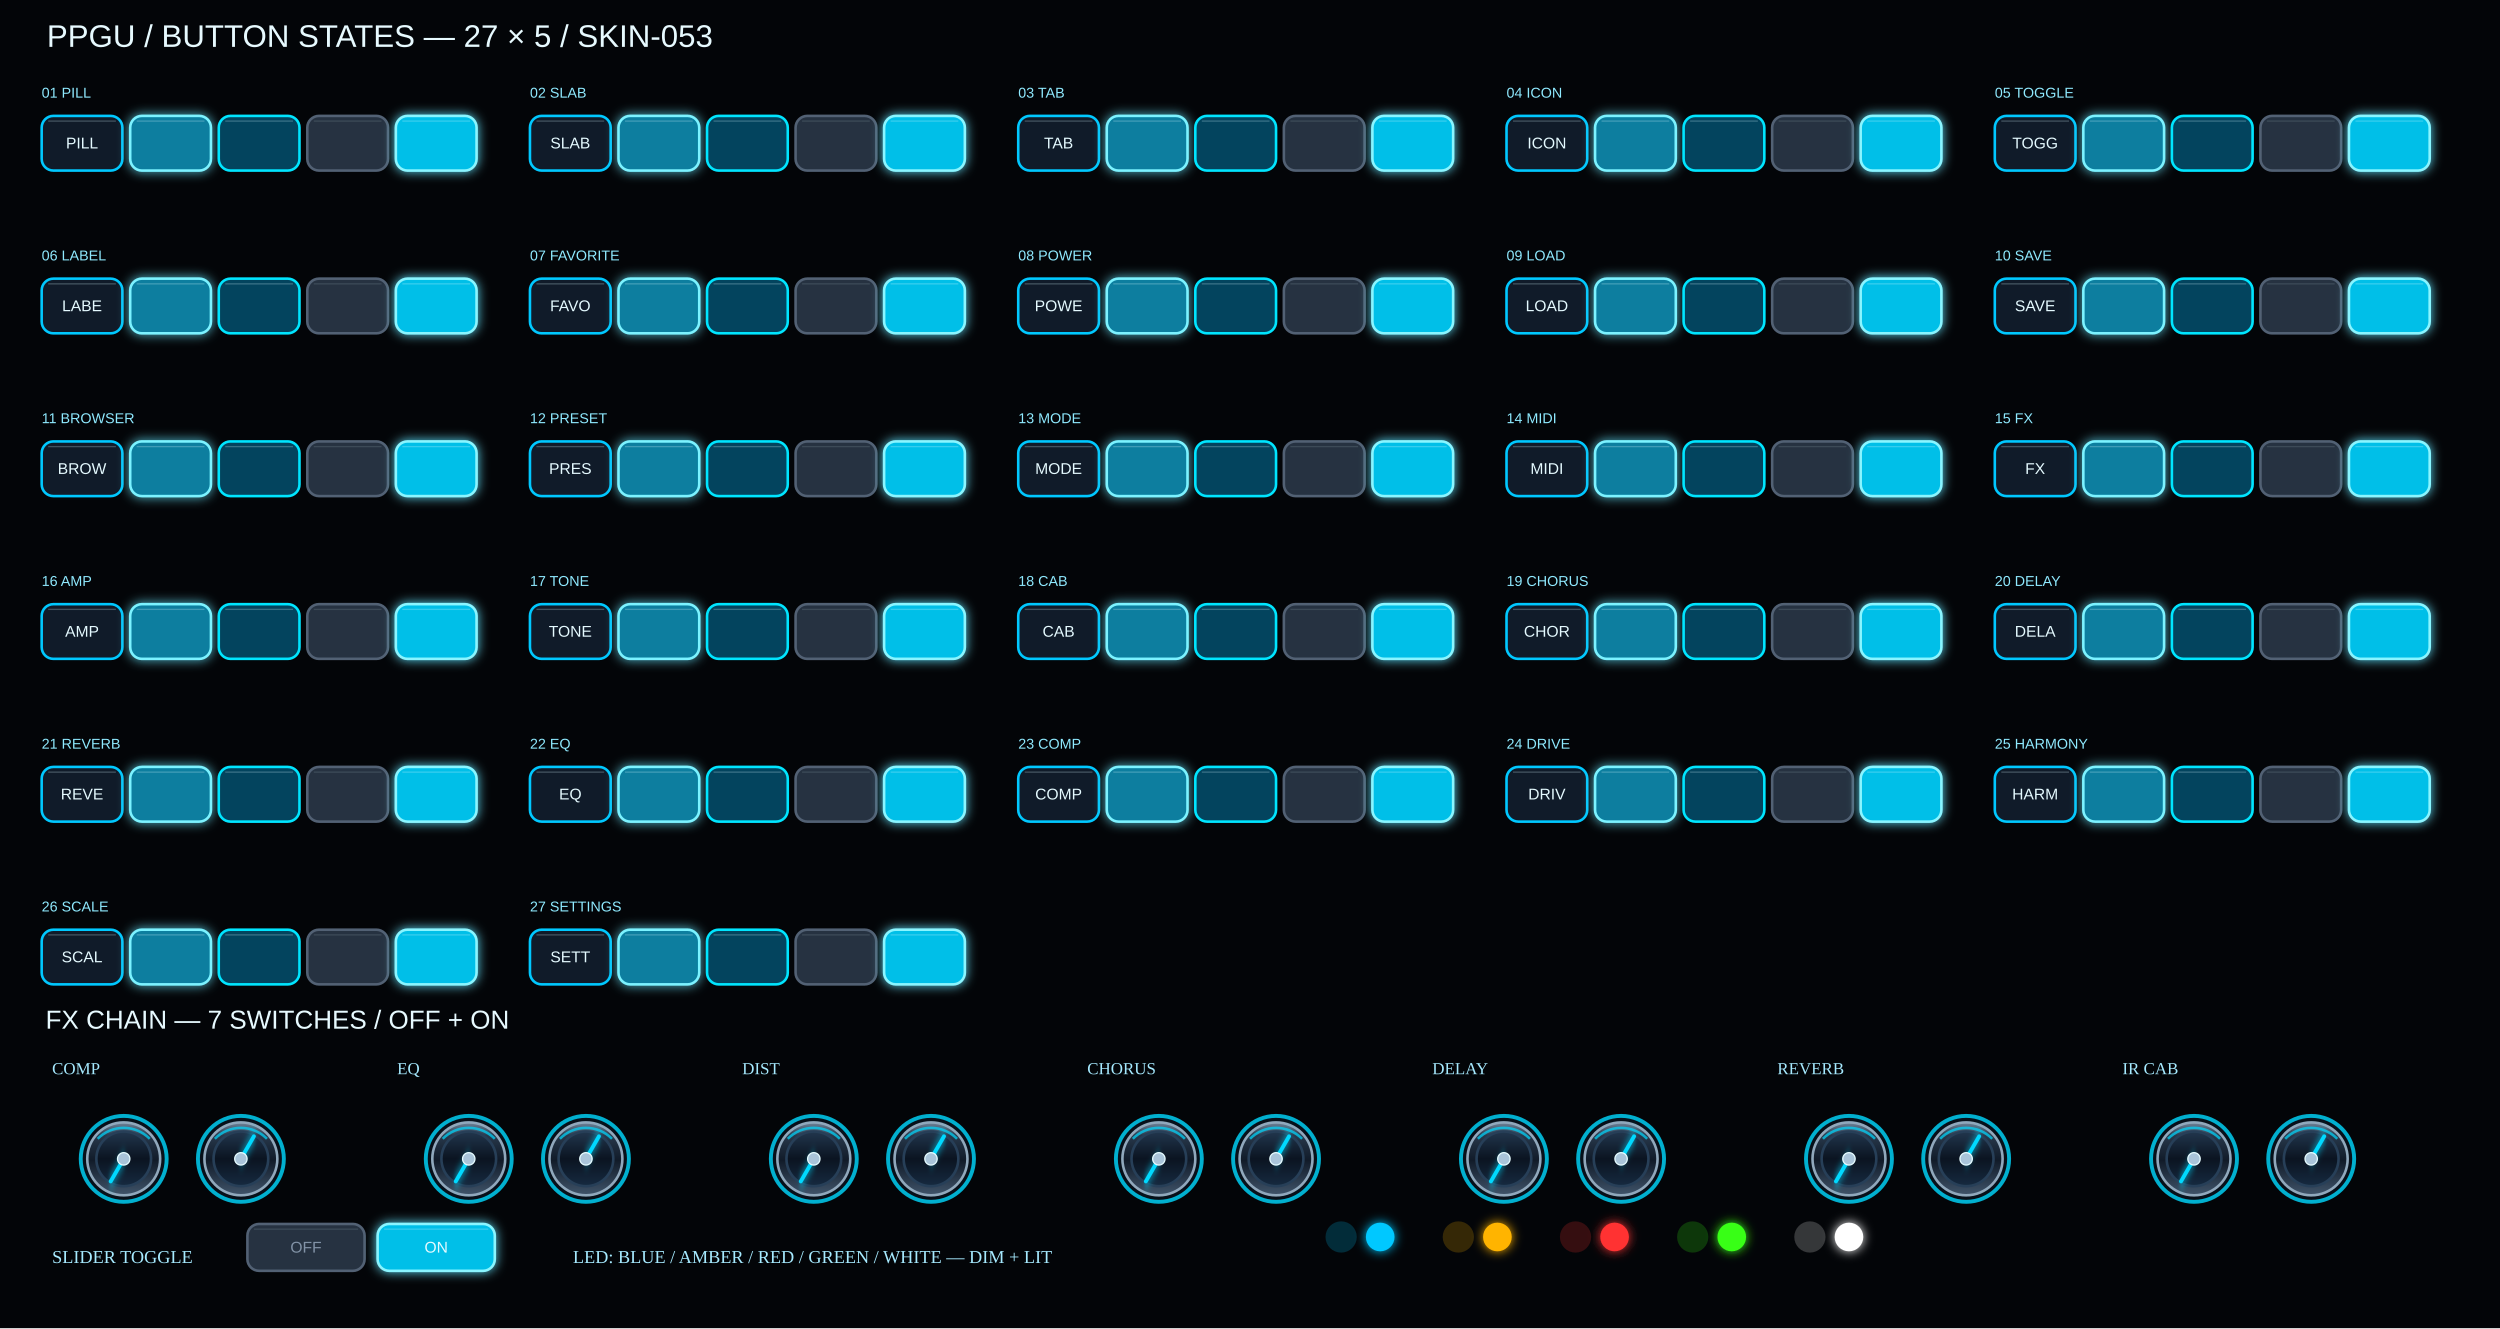
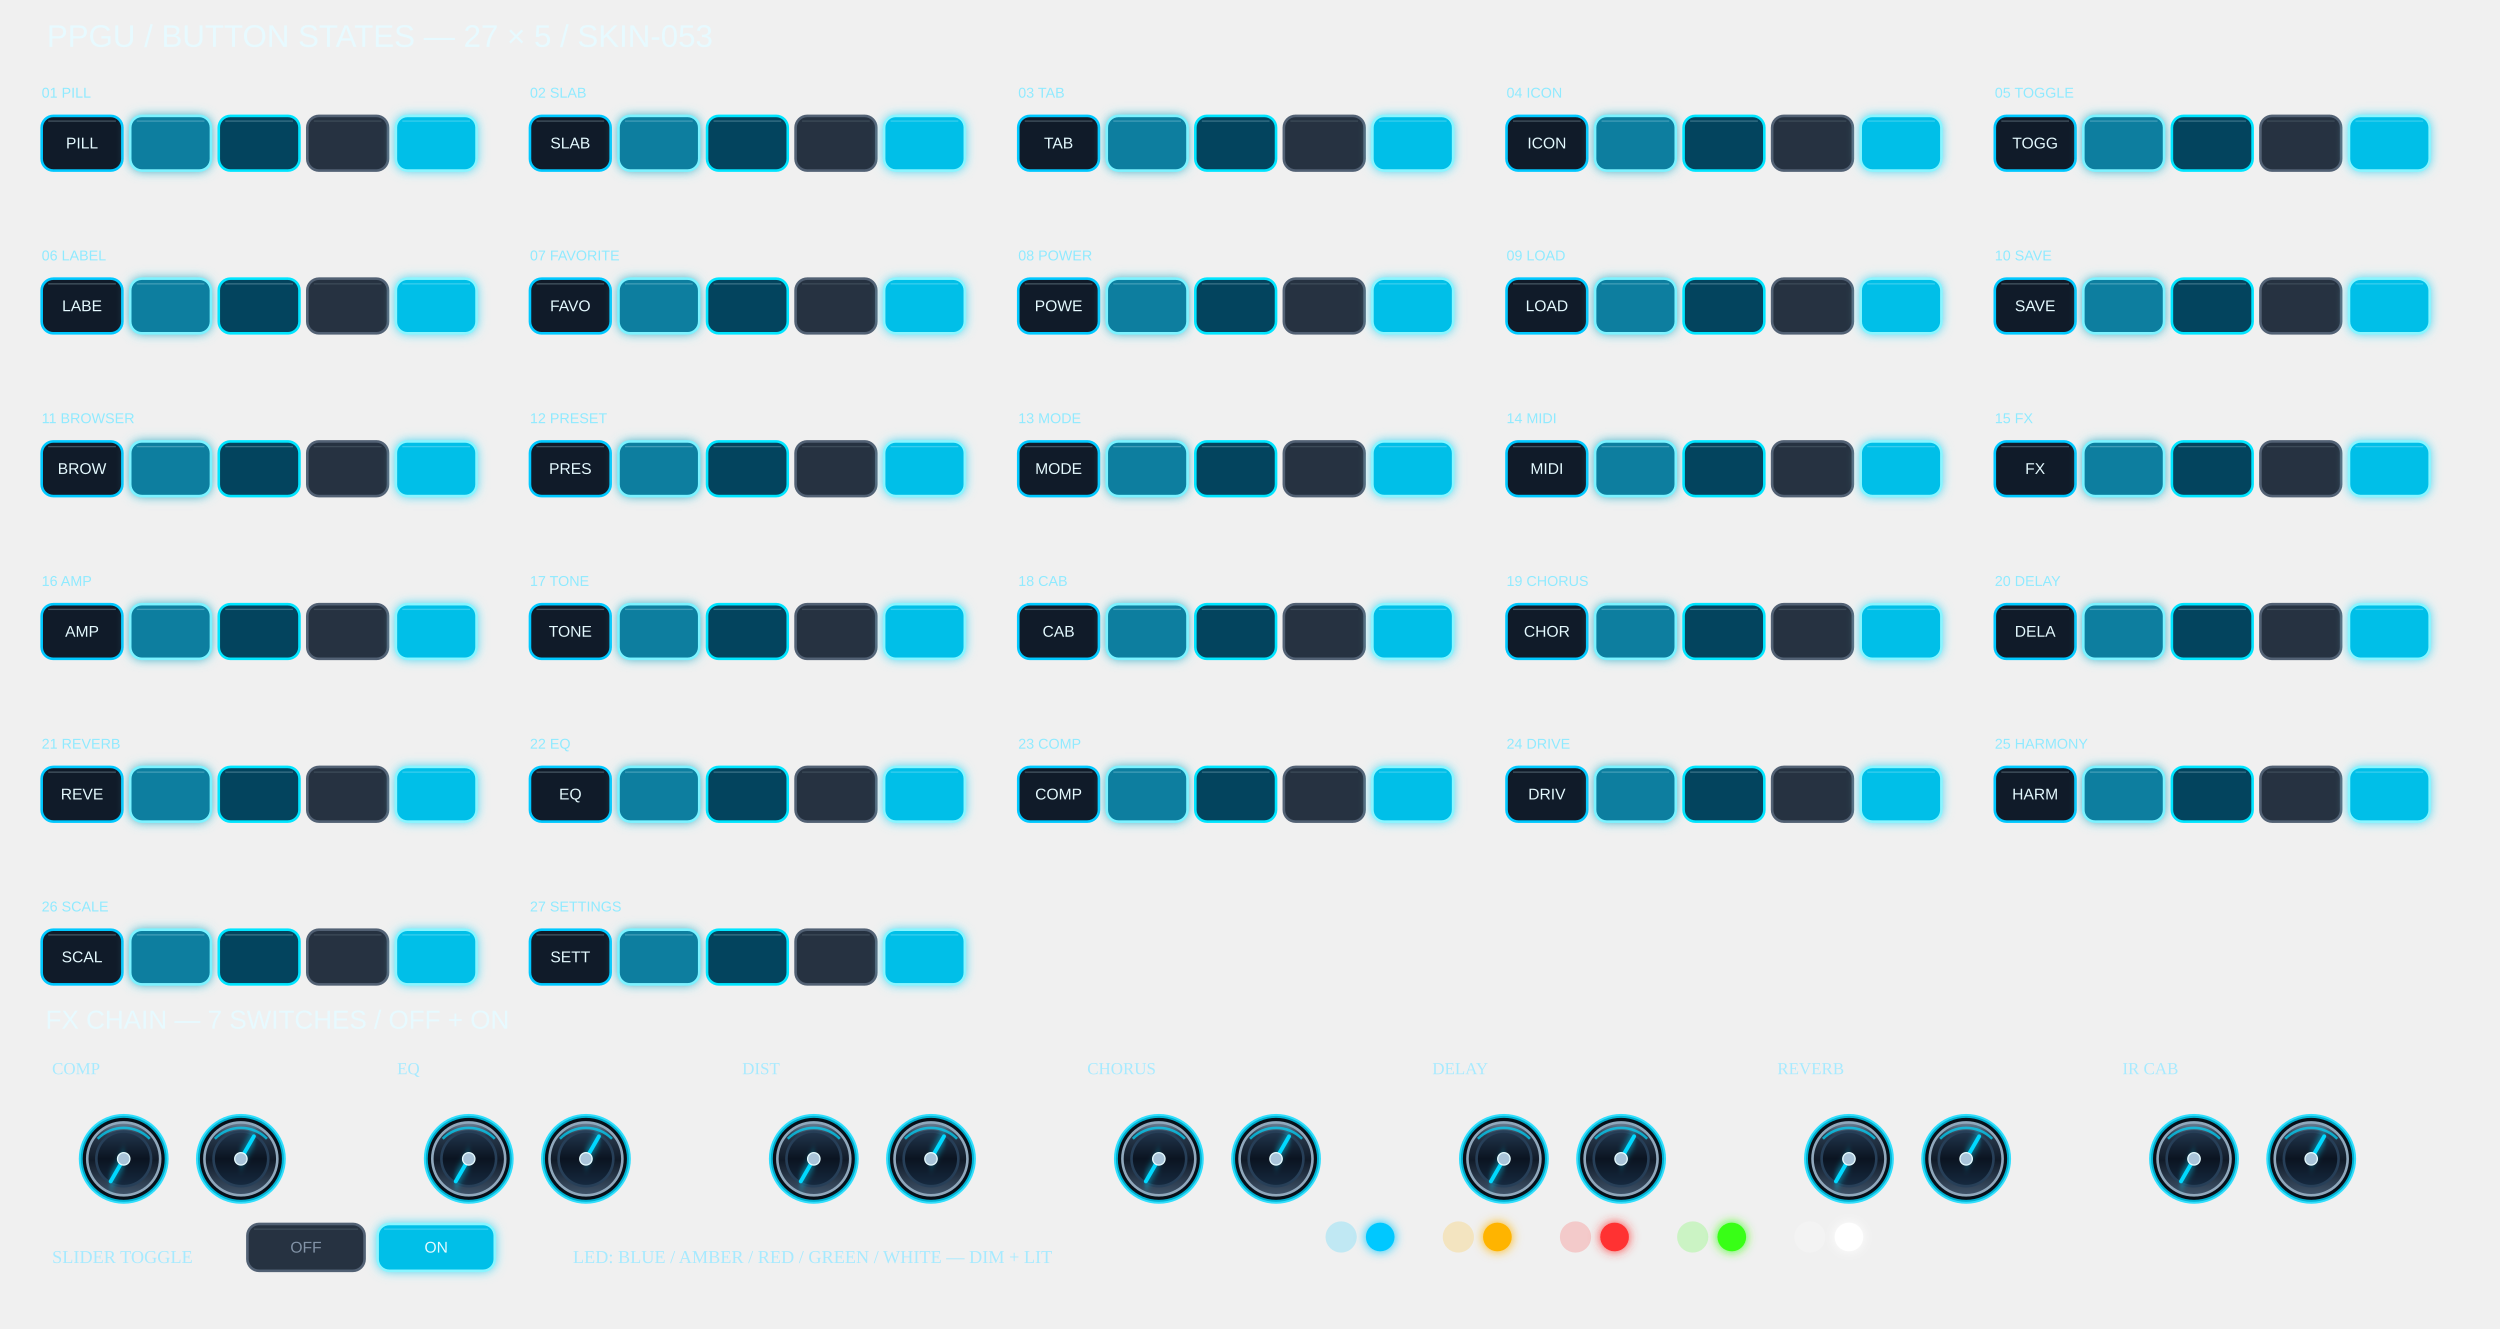
<svg xmlns="http://www.w3.org/2000/svg" width="1920" height="1020" viewBox="0 0 1920 1020">
  <defs>
    <linearGradient id="bg" x2="0" y2="1">
      <stop stop-color="#101a2a" />
      <stop offset="1" stop-color="#070a10" />
    </linearGradient>
    <linearGradient id="metal" x2="0" y2="1">
      <stop stop-color="#71849a" />
      <stop offset=".18" stop-color="#27384b" />
      <stop offset=".52" stop-color="#111b29" />
      <stop offset="1" stop-color="#40546a" />
    </linearGradient>
    <linearGradient id="glass" x2="0" y2="1">
      <stop stop-color="#21364d" />
      <stop offset=".5" stop-color="#0b1421" />
      <stop offset="1" stop-color="#162a40" />
    </linearGradient>
    <linearGradient id="cyan" x2="0" y2="1">
      <stop stop-color="#9af5ff" />
      <stop offset=".45" stop-color="#00d9ff" />
      <stop offset="1" stop-color="#007ba8" />
    </linearGradient>
    <filter id="glow" x="-80%" y="-80%" width="260%" height="260%">
      <feGaussianBlur stdDeviation="4" result="b" />
      <feMerge>
        <feMergeNode in="b" />
        <feMergeNode in="SourceGraphic" />
      </feMerge>
    </filter>
    <filter id="soft" x="-50%" y="-50%" width="200%" height="200%">
      <feGaussianBlur stdDeviation="2" />
    </filter>
  </defs>
-   <rect width="1920" height="1020" fill="#030508" />
  <text x="36" y="36" fill="#e7faff" font-size="24" font-family="Arial">PPGU / BUTTON STATES — 27 × 5 / SKIN-053</text>
  <text x="32" y="75" fill="#8feaff" font-size="11" font-family="Arial">01 PILL</text>
  <g>
    <rect x="32" y="89" width="62" height="42" rx="9" fill="#101b29" stroke="#00c8ff" stroke-width="2" />
    <path d="M37 93H89" stroke="#d8faff" stroke-opacity=".25" />
    <text x="63" y="114" fill="#e5faff" font-family="Arial" font-size="12" text-anchor="middle">PILL</text>
  </g>
  <g>
    <rect x="100" y="89" width="62" height="42" rx="9" fill="#087e9f" stroke="#7cf2ff" stroke-width="2" filter="url(#glow)" />
    <path d="M105 93H157" stroke="#d8faff" stroke-opacity=".25" />
  </g>
  <g>
    <rect x="168" y="89" width="62" height="42" rx="9" fill="#03445e" stroke="#00e5ff" stroke-width="2" />
    <path d="M173 93H225" stroke="#d8faff" stroke-opacity=".25" />
  </g>
  <g>
    <rect x="236" y="89" width="62" height="42" rx="9" fill="#263241" stroke="#526174" stroke-width="2" />
    <path d="M241 93H293" stroke="#d8faff" stroke-opacity=".12" />
  </g>
  <g>
    <rect x="304" y="89" width="62" height="42" rx="9" fill="#00bfe8" stroke="#8af5ff" stroke-width="2" filter="url(#glow)" />
    <path d="M309 93H361" stroke="#d8faff" stroke-opacity=".25" />
  </g>
  <text x="407" y="75" fill="#8feaff" font-size="11" font-family="Arial">02 SLAB</text>
  <g>
    <rect x="407" y="89" width="62" height="42" rx="9" fill="#101b29" stroke="#00c8ff" stroke-width="2" />
    <path d="M412 93H464" stroke="#d8faff" stroke-opacity=".25" />
    <text x="438" y="114" fill="#e5faff" font-family="Arial" font-size="12" text-anchor="middle">SLAB</text>
  </g>
  <g>
    <rect x="475" y="89" width="62" height="42" rx="9" fill="#087e9f" stroke="#7cf2ff" stroke-width="2" filter="url(#glow)" />
    <path d="M480 93H532" stroke="#d8faff" stroke-opacity=".25" />
  </g>
  <g>
    <rect x="543" y="89" width="62" height="42" rx="9" fill="#03445e" stroke="#00e5ff" stroke-width="2" />
    <path d="M548 93H600" stroke="#d8faff" stroke-opacity=".25" />
  </g>
  <g>
    <rect x="611" y="89" width="62" height="42" rx="9" fill="#263241" stroke="#526174" stroke-width="2" />
    <path d="M616 93H668" stroke="#d8faff" stroke-opacity=".12" />
  </g>
  <g>
    <rect x="679" y="89" width="62" height="42" rx="9" fill="#00bfe8" stroke="#8af5ff" stroke-width="2" filter="url(#glow)" />
    <path d="M684 93H736" stroke="#d8faff" stroke-opacity=".25" />
  </g>
  <text x="782" y="75" fill="#8feaff" font-size="11" font-family="Arial">03 TAB</text>
  <g>
    <rect x="782" y="89" width="62" height="42" rx="9" fill="#101b29" stroke="#00c8ff" stroke-width="2" />
    <path d="M787 93H839" stroke="#d8faff" stroke-opacity=".25" />
    <text x="813" y="114" fill="#e5faff" font-family="Arial" font-size="12" text-anchor="middle">TAB</text>
  </g>
  <g>
    <rect x="850" y="89" width="62" height="42" rx="9" fill="#087e9f" stroke="#7cf2ff" stroke-width="2" filter="url(#glow)" />
    <path d="M855 93H907" stroke="#d8faff" stroke-opacity=".25" />
  </g>
  <g>
    <rect x="918" y="89" width="62" height="42" rx="9" fill="#03445e" stroke="#00e5ff" stroke-width="2" />
    <path d="M923 93H975" stroke="#d8faff" stroke-opacity=".25" />
  </g>
  <g>
    <rect x="986" y="89" width="62" height="42" rx="9" fill="#263241" stroke="#526174" stroke-width="2" />
    <path d="M991 93H1043" stroke="#d8faff" stroke-opacity=".12" />
  </g>
  <g>
    <rect x="1054" y="89" width="62" height="42" rx="9" fill="#00bfe8" stroke="#8af5ff" stroke-width="2" filter="url(#glow)" />
    <path d="M1059 93H1111" stroke="#d8faff" stroke-opacity=".25" />
  </g>
  <text x="1157" y="75" fill="#8feaff" font-size="11" font-family="Arial">04 ICON</text>
  <g>
    <rect x="1157" y="89" width="62" height="42" rx="9" fill="#101b29" stroke="#00c8ff" stroke-width="2" />
    <path d="M1162 93H1214" stroke="#d8faff" stroke-opacity=".25" />
    <text x="1188" y="114" fill="#e5faff" font-family="Arial" font-size="12" text-anchor="middle">ICON</text>
  </g>
  <g>
    <rect x="1225" y="89" width="62" height="42" rx="9" fill="#087e9f" stroke="#7cf2ff" stroke-width="2" filter="url(#glow)" />
    <path d="M1230 93H1282" stroke="#d8faff" stroke-opacity=".25" />
  </g>
  <g>
    <rect x="1293" y="89" width="62" height="42" rx="9" fill="#03445e" stroke="#00e5ff" stroke-width="2" />
    <path d="M1298 93H1350" stroke="#d8faff" stroke-opacity=".25" />
  </g>
  <g>
    <rect x="1361" y="89" width="62" height="42" rx="9" fill="#263241" stroke="#526174" stroke-width="2" />
    <path d="M1366 93H1418" stroke="#d8faff" stroke-opacity=".12" />
  </g>
  <g>
    <rect x="1429" y="89" width="62" height="42" rx="9" fill="#00bfe8" stroke="#8af5ff" stroke-width="2" filter="url(#glow)" />
    <path d="M1434 93H1486" stroke="#d8faff" stroke-opacity=".25" />
  </g>
  <text x="1532" y="75" fill="#8feaff" font-size="11" font-family="Arial">05 TOGGLE</text>
  <g>
    <rect x="1532" y="89" width="62" height="42" rx="9" fill="#101b29" stroke="#00c8ff" stroke-width="2" />
    <path d="M1537 93H1589" stroke="#d8faff" stroke-opacity=".25" />
    <text x="1563" y="114" fill="#e5faff" font-family="Arial" font-size="12" text-anchor="middle">TOGG</text>
  </g>
  <g>
    <rect x="1600" y="89" width="62" height="42" rx="9" fill="#087e9f" stroke="#7cf2ff" stroke-width="2" filter="url(#glow)" />
    <path d="M1605 93H1657" stroke="#d8faff" stroke-opacity=".25" />
  </g>
  <g>
    <rect x="1668" y="89" width="62" height="42" rx="9" fill="#03445e" stroke="#00e5ff" stroke-width="2" />
    <path d="M1673 93H1725" stroke="#d8faff" stroke-opacity=".25" />
  </g>
  <g>
    <rect x="1736" y="89" width="62" height="42" rx="9" fill="#263241" stroke="#526174" stroke-width="2" />
    <path d="M1741 93H1793" stroke="#d8faff" stroke-opacity=".12" />
  </g>
  <g>
    <rect x="1804" y="89" width="62" height="42" rx="9" fill="#00bfe8" stroke="#8af5ff" stroke-width="2" filter="url(#glow)" />
    <path d="M1809 93H1861" stroke="#d8faff" stroke-opacity=".25" />
  </g>
  <text x="32" y="200" fill="#8feaff" font-size="11" font-family="Arial">06 LABEL</text>
  <g>
    <rect x="32" y="214" width="62" height="42" rx="9" fill="#101b29" stroke="#00c8ff" stroke-width="2" />
    <path d="M37 218H89" stroke="#d8faff" stroke-opacity=".25" />
    <text x="63" y="239" fill="#e5faff" font-family="Arial" font-size="12" text-anchor="middle">LABE</text>
  </g>
  <g>
    <rect x="100" y="214" width="62" height="42" rx="9" fill="#087e9f" stroke="#7cf2ff" stroke-width="2" filter="url(#glow)" />
    <path d="M105 218H157" stroke="#d8faff" stroke-opacity=".25" />
  </g>
  <g>
    <rect x="168" y="214" width="62" height="42" rx="9" fill="#03445e" stroke="#00e5ff" stroke-width="2" />
    <path d="M173 218H225" stroke="#d8faff" stroke-opacity=".25" />
  </g>
  <g>
    <rect x="236" y="214" width="62" height="42" rx="9" fill="#263241" stroke="#526174" stroke-width="2" />
    <path d="M241 218H293" stroke="#d8faff" stroke-opacity=".12" />
  </g>
  <g>
    <rect x="304" y="214" width="62" height="42" rx="9" fill="#00bfe8" stroke="#8af5ff" stroke-width="2" filter="url(#glow)" />
    <path d="M309 218H361" stroke="#d8faff" stroke-opacity=".25" />
  </g>
  <text x="407" y="200" fill="#8feaff" font-size="11" font-family="Arial">07 FAVORITE</text>
  <g>
    <rect x="407" y="214" width="62" height="42" rx="9" fill="#101b29" stroke="#00c8ff" stroke-width="2" />
    <path d="M412 218H464" stroke="#d8faff" stroke-opacity=".25" />
    <text x="438" y="239" fill="#e5faff" font-family="Arial" font-size="12" text-anchor="middle">FAVO</text>
  </g>
  <g>
    <rect x="475" y="214" width="62" height="42" rx="9" fill="#087e9f" stroke="#7cf2ff" stroke-width="2" filter="url(#glow)" />
    <path d="M480 218H532" stroke="#d8faff" stroke-opacity=".25" />
  </g>
  <g>
    <rect x="543" y="214" width="62" height="42" rx="9" fill="#03445e" stroke="#00e5ff" stroke-width="2" />
    <path d="M548 218H600" stroke="#d8faff" stroke-opacity=".25" />
  </g>
  <g>
    <rect x="611" y="214" width="62" height="42" rx="9" fill="#263241" stroke="#526174" stroke-width="2" />
    <path d="M616 218H668" stroke="#d8faff" stroke-opacity=".12" />
  </g>
  <g>
    <rect x="679" y="214" width="62" height="42" rx="9" fill="#00bfe8" stroke="#8af5ff" stroke-width="2" filter="url(#glow)" />
    <path d="M684 218H736" stroke="#d8faff" stroke-opacity=".25" />
  </g>
  <text x="782" y="200" fill="#8feaff" font-size="11" font-family="Arial">08 POWER</text>
  <g>
    <rect x="782" y="214" width="62" height="42" rx="9" fill="#101b29" stroke="#00c8ff" stroke-width="2" />
    <path d="M787 218H839" stroke="#d8faff" stroke-opacity=".25" />
    <text x="813" y="239" fill="#e5faff" font-family="Arial" font-size="12" text-anchor="middle">POWE</text>
  </g>
  <g>
    <rect x="850" y="214" width="62" height="42" rx="9" fill="#087e9f" stroke="#7cf2ff" stroke-width="2" filter="url(#glow)" />
    <path d="M855 218H907" stroke="#d8faff" stroke-opacity=".25" />
  </g>
  <g>
    <rect x="918" y="214" width="62" height="42" rx="9" fill="#03445e" stroke="#00e5ff" stroke-width="2" />
    <path d="M923 218H975" stroke="#d8faff" stroke-opacity=".25" />
  </g>
  <g>
    <rect x="986" y="214" width="62" height="42" rx="9" fill="#263241" stroke="#526174" stroke-width="2" />
    <path d="M991 218H1043" stroke="#d8faff" stroke-opacity=".12" />
  </g>
  <g>
    <rect x="1054" y="214" width="62" height="42" rx="9" fill="#00bfe8" stroke="#8af5ff" stroke-width="2" filter="url(#glow)" />
    <path d="M1059 218H1111" stroke="#d8faff" stroke-opacity=".25" />
  </g>
  <text x="1157" y="200" fill="#8feaff" font-size="11" font-family="Arial">09 LOAD</text>
  <g>
    <rect x="1157" y="214" width="62" height="42" rx="9" fill="#101b29" stroke="#00c8ff" stroke-width="2" />
    <path d="M1162 218H1214" stroke="#d8faff" stroke-opacity=".25" />
    <text x="1188" y="239" fill="#e5faff" font-family="Arial" font-size="12" text-anchor="middle">LOAD</text>
  </g>
  <g>
    <rect x="1225" y="214" width="62" height="42" rx="9" fill="#087e9f" stroke="#7cf2ff" stroke-width="2" filter="url(#glow)" />
    <path d="M1230 218H1282" stroke="#d8faff" stroke-opacity=".25" />
  </g>
  <g>
    <rect x="1293" y="214" width="62" height="42" rx="9" fill="#03445e" stroke="#00e5ff" stroke-width="2" />
    <path d="M1298 218H1350" stroke="#d8faff" stroke-opacity=".25" />
  </g>
  <g>
    <rect x="1361" y="214" width="62" height="42" rx="9" fill="#263241" stroke="#526174" stroke-width="2" />
    <path d="M1366 218H1418" stroke="#d8faff" stroke-opacity=".12" />
  </g>
  <g>
    <rect x="1429" y="214" width="62" height="42" rx="9" fill="#00bfe8" stroke="#8af5ff" stroke-width="2" filter="url(#glow)" />
    <path d="M1434 218H1486" stroke="#d8faff" stroke-opacity=".25" />
  </g>
  <text x="1532" y="200" fill="#8feaff" font-size="11" font-family="Arial">10 SAVE</text>
  <g>
    <rect x="1532" y="214" width="62" height="42" rx="9" fill="#101b29" stroke="#00c8ff" stroke-width="2" />
    <path d="M1537 218H1589" stroke="#d8faff" stroke-opacity=".25" />
    <text x="1563" y="239" fill="#e5faff" font-family="Arial" font-size="12" text-anchor="middle">SAVE</text>
  </g>
  <g>
    <rect x="1600" y="214" width="62" height="42" rx="9" fill="#087e9f" stroke="#7cf2ff" stroke-width="2" filter="url(#glow)" />
    <path d="M1605 218H1657" stroke="#d8faff" stroke-opacity=".25" />
  </g>
  <g>
    <rect x="1668" y="214" width="62" height="42" rx="9" fill="#03445e" stroke="#00e5ff" stroke-width="2" />
    <path d="M1673 218H1725" stroke="#d8faff" stroke-opacity=".25" />
  </g>
  <g>
    <rect x="1736" y="214" width="62" height="42" rx="9" fill="#263241" stroke="#526174" stroke-width="2" />
    <path d="M1741 218H1793" stroke="#d8faff" stroke-opacity=".12" />
  </g>
  <g>
    <rect x="1804" y="214" width="62" height="42" rx="9" fill="#00bfe8" stroke="#8af5ff" stroke-width="2" filter="url(#glow)" />
    <path d="M1809 218H1861" stroke="#d8faff" stroke-opacity=".25" />
  </g>
  <text x="32" y="325" fill="#8feaff" font-size="11" font-family="Arial">11 BROWSER</text>
  <g>
    <rect x="32" y="339" width="62" height="42" rx="9" fill="#101b29" stroke="#00c8ff" stroke-width="2" />
    <path d="M37 343H89" stroke="#d8faff" stroke-opacity=".25" />
    <text x="63" y="364" fill="#e5faff" font-family="Arial" font-size="12" text-anchor="middle">BROW</text>
  </g>
  <g>
    <rect x="100" y="339" width="62" height="42" rx="9" fill="#087e9f" stroke="#7cf2ff" stroke-width="2" filter="url(#glow)" />
    <path d="M105 343H157" stroke="#d8faff" stroke-opacity=".25" />
  </g>
  <g>
    <rect x="168" y="339" width="62" height="42" rx="9" fill="#03445e" stroke="#00e5ff" stroke-width="2" />
    <path d="M173 343H225" stroke="#d8faff" stroke-opacity=".25" />
  </g>
  <g>
    <rect x="236" y="339" width="62" height="42" rx="9" fill="#263241" stroke="#526174" stroke-width="2" />
    <path d="M241 343H293" stroke="#d8faff" stroke-opacity=".12" />
  </g>
  <g>
    <rect x="304" y="339" width="62" height="42" rx="9" fill="#00bfe8" stroke="#8af5ff" stroke-width="2" filter="url(#glow)" />
    <path d="M309 343H361" stroke="#d8faff" stroke-opacity=".25" />
  </g>
  <text x="407" y="325" fill="#8feaff" font-size="11" font-family="Arial">12 PRESET</text>
  <g>
    <rect x="407" y="339" width="62" height="42" rx="9" fill="#101b29" stroke="#00c8ff" stroke-width="2" />
    <path d="M412 343H464" stroke="#d8faff" stroke-opacity=".25" />
    <text x="438" y="364" fill="#e5faff" font-family="Arial" font-size="12" text-anchor="middle">PRES</text>
  </g>
  <g>
    <rect x="475" y="339" width="62" height="42" rx="9" fill="#087e9f" stroke="#7cf2ff" stroke-width="2" filter="url(#glow)" />
    <path d="M480 343H532" stroke="#d8faff" stroke-opacity=".25" />
  </g>
  <g>
    <rect x="543" y="339" width="62" height="42" rx="9" fill="#03445e" stroke="#00e5ff" stroke-width="2" />
    <path d="M548 343H600" stroke="#d8faff" stroke-opacity=".25" />
  </g>
  <g>
    <rect x="611" y="339" width="62" height="42" rx="9" fill="#263241" stroke="#526174" stroke-width="2" />
    <path d="M616 343H668" stroke="#d8faff" stroke-opacity=".12" />
  </g>
  <g>
    <rect x="679" y="339" width="62" height="42" rx="9" fill="#00bfe8" stroke="#8af5ff" stroke-width="2" filter="url(#glow)" />
    <path d="M684 343H736" stroke="#d8faff" stroke-opacity=".25" />
  </g>
  <text x="782" y="325" fill="#8feaff" font-size="11" font-family="Arial">13 MODE</text>
  <g>
    <rect x="782" y="339" width="62" height="42" rx="9" fill="#101b29" stroke="#00c8ff" stroke-width="2" />
    <path d="M787 343H839" stroke="#d8faff" stroke-opacity=".25" />
    <text x="813" y="364" fill="#e5faff" font-family="Arial" font-size="12" text-anchor="middle">MODE</text>
  </g>
  <g>
    <rect x="850" y="339" width="62" height="42" rx="9" fill="#087e9f" stroke="#7cf2ff" stroke-width="2" filter="url(#glow)" />
    <path d="M855 343H907" stroke="#d8faff" stroke-opacity=".25" />
  </g>
  <g>
    <rect x="918" y="339" width="62" height="42" rx="9" fill="#03445e" stroke="#00e5ff" stroke-width="2" />
    <path d="M923 343H975" stroke="#d8faff" stroke-opacity=".25" />
  </g>
  <g>
    <rect x="986" y="339" width="62" height="42" rx="9" fill="#263241" stroke="#526174" stroke-width="2" />
    <path d="M991 343H1043" stroke="#d8faff" stroke-opacity=".12" />
  </g>
  <g>
    <rect x="1054" y="339" width="62" height="42" rx="9" fill="#00bfe8" stroke="#8af5ff" stroke-width="2" filter="url(#glow)" />
    <path d="M1059 343H1111" stroke="#d8faff" stroke-opacity=".25" />
  </g>
  <text x="1157" y="325" fill="#8feaff" font-size="11" font-family="Arial">14 MIDI</text>
  <g>
    <rect x="1157" y="339" width="62" height="42" rx="9" fill="#101b29" stroke="#00c8ff" stroke-width="2" />
    <path d="M1162 343H1214" stroke="#d8faff" stroke-opacity=".25" />
    <text x="1188" y="364" fill="#e5faff" font-family="Arial" font-size="12" text-anchor="middle">MIDI</text>
  </g>
  <g>
    <rect x="1225" y="339" width="62" height="42" rx="9" fill="#087e9f" stroke="#7cf2ff" stroke-width="2" filter="url(#glow)" />
    <path d="M1230 343H1282" stroke="#d8faff" stroke-opacity=".25" />
  </g>
  <g>
    <rect x="1293" y="339" width="62" height="42" rx="9" fill="#03445e" stroke="#00e5ff" stroke-width="2" />
    <path d="M1298 343H1350" stroke="#d8faff" stroke-opacity=".25" />
  </g>
  <g>
    <rect x="1361" y="339" width="62" height="42" rx="9" fill="#263241" stroke="#526174" stroke-width="2" />
    <path d="M1366 343H1418" stroke="#d8faff" stroke-opacity=".12" />
  </g>
  <g>
    <rect x="1429" y="339" width="62" height="42" rx="9" fill="#00bfe8" stroke="#8af5ff" stroke-width="2" filter="url(#glow)" />
    <path d="M1434 343H1486" stroke="#d8faff" stroke-opacity=".25" />
  </g>
  <text x="1532" y="325" fill="#8feaff" font-size="11" font-family="Arial">15 FX</text>
  <g>
    <rect x="1532" y="339" width="62" height="42" rx="9" fill="#101b29" stroke="#00c8ff" stroke-width="2" />
    <path d="M1537 343H1589" stroke="#d8faff" stroke-opacity=".25" />
    <text x="1563" y="364" fill="#e5faff" font-family="Arial" font-size="12" text-anchor="middle">FX</text>
  </g>
  <g>
    <rect x="1600" y="339" width="62" height="42" rx="9" fill="#087e9f" stroke="#7cf2ff" stroke-width="2" filter="url(#glow)" />
    <path d="M1605 343H1657" stroke="#d8faff" stroke-opacity=".25" />
  </g>
  <g>
    <rect x="1668" y="339" width="62" height="42" rx="9" fill="#03445e" stroke="#00e5ff" stroke-width="2" />
    <path d="M1673 343H1725" stroke="#d8faff" stroke-opacity=".25" />
  </g>
  <g>
    <rect x="1736" y="339" width="62" height="42" rx="9" fill="#263241" stroke="#526174" stroke-width="2" />
    <path d="M1741 343H1793" stroke="#d8faff" stroke-opacity=".12" />
  </g>
  <g>
    <rect x="1804" y="339" width="62" height="42" rx="9" fill="#00bfe8" stroke="#8af5ff" stroke-width="2" filter="url(#glow)" />
    <path d="M1809 343H1861" stroke="#d8faff" stroke-opacity=".25" />
  </g>
  <text x="32" y="450" fill="#8feaff" font-size="11" font-family="Arial">16 AMP</text>
  <g>
    <rect x="32" y="464" width="62" height="42" rx="9" fill="#101b29" stroke="#00c8ff" stroke-width="2" />
    <path d="M37 468H89" stroke="#d8faff" stroke-opacity=".25" />
    <text x="63" y="489" fill="#e5faff" font-family="Arial" font-size="12" text-anchor="middle">AMP</text>
  </g>
  <g>
    <rect x="100" y="464" width="62" height="42" rx="9" fill="#087e9f" stroke="#7cf2ff" stroke-width="2" filter="url(#glow)" />
    <path d="M105 468H157" stroke="#d8faff" stroke-opacity=".25" />
  </g>
  <g>
    <rect x="168" y="464" width="62" height="42" rx="9" fill="#03445e" stroke="#00e5ff" stroke-width="2" />
    <path d="M173 468H225" stroke="#d8faff" stroke-opacity=".25" />
  </g>
  <g>
    <rect x="236" y="464" width="62" height="42" rx="9" fill="#263241" stroke="#526174" stroke-width="2" />
    <path d="M241 468H293" stroke="#d8faff" stroke-opacity=".12" />
  </g>
  <g>
    <rect x="304" y="464" width="62" height="42" rx="9" fill="#00bfe8" stroke="#8af5ff" stroke-width="2" filter="url(#glow)" />
    <path d="M309 468H361" stroke="#d8faff" stroke-opacity=".25" />
  </g>
  <text x="407" y="450" fill="#8feaff" font-size="11" font-family="Arial">17 TONE</text>
  <g>
    <rect x="407" y="464" width="62" height="42" rx="9" fill="#101b29" stroke="#00c8ff" stroke-width="2" />
    <path d="M412 468H464" stroke="#d8faff" stroke-opacity=".25" />
    <text x="438" y="489" fill="#e5faff" font-family="Arial" font-size="12" text-anchor="middle">TONE</text>
  </g>
  <g>
    <rect x="475" y="464" width="62" height="42" rx="9" fill="#087e9f" stroke="#7cf2ff" stroke-width="2" filter="url(#glow)" />
    <path d="M480 468H532" stroke="#d8faff" stroke-opacity=".25" />
  </g>
  <g>
    <rect x="543" y="464" width="62" height="42" rx="9" fill="#03445e" stroke="#00e5ff" stroke-width="2" />
    <path d="M548 468H600" stroke="#d8faff" stroke-opacity=".25" />
  </g>
  <g>
    <rect x="611" y="464" width="62" height="42" rx="9" fill="#263241" stroke="#526174" stroke-width="2" />
    <path d="M616 468H668" stroke="#d8faff" stroke-opacity=".12" />
  </g>
  <g>
    <rect x="679" y="464" width="62" height="42" rx="9" fill="#00bfe8" stroke="#8af5ff" stroke-width="2" filter="url(#glow)" />
    <path d="M684 468H736" stroke="#d8faff" stroke-opacity=".25" />
  </g>
  <text x="782" y="450" fill="#8feaff" font-size="11" font-family="Arial">18 CAB</text>
  <g>
    <rect x="782" y="464" width="62" height="42" rx="9" fill="#101b29" stroke="#00c8ff" stroke-width="2" />
    <path d="M787 468H839" stroke="#d8faff" stroke-opacity=".25" />
    <text x="813" y="489" fill="#e5faff" font-family="Arial" font-size="12" text-anchor="middle">CAB</text>
  </g>
  <g>
    <rect x="850" y="464" width="62" height="42" rx="9" fill="#087e9f" stroke="#7cf2ff" stroke-width="2" filter="url(#glow)" />
    <path d="M855 468H907" stroke="#d8faff" stroke-opacity=".25" />
  </g>
  <g>
    <rect x="918" y="464" width="62" height="42" rx="9" fill="#03445e" stroke="#00e5ff" stroke-width="2" />
    <path d="M923 468H975" stroke="#d8faff" stroke-opacity=".25" />
  </g>
  <g>
    <rect x="986" y="464" width="62" height="42" rx="9" fill="#263241" stroke="#526174" stroke-width="2" />
    <path d="M991 468H1043" stroke="#d8faff" stroke-opacity=".12" />
  </g>
  <g>
    <rect x="1054" y="464" width="62" height="42" rx="9" fill="#00bfe8" stroke="#8af5ff" stroke-width="2" filter="url(#glow)" />
    <path d="M1059 468H1111" stroke="#d8faff" stroke-opacity=".25" />
  </g>
  <text x="1157" y="450" fill="#8feaff" font-size="11" font-family="Arial">19 CHORUS</text>
  <g>
    <rect x="1157" y="464" width="62" height="42" rx="9" fill="#101b29" stroke="#00c8ff" stroke-width="2" />
    <path d="M1162 468H1214" stroke="#d8faff" stroke-opacity=".25" />
    <text x="1188" y="489" fill="#e5faff" font-family="Arial" font-size="12" text-anchor="middle">CHOR</text>
  </g>
  <g>
    <rect x="1225" y="464" width="62" height="42" rx="9" fill="#087e9f" stroke="#7cf2ff" stroke-width="2" filter="url(#glow)" />
    <path d="M1230 468H1282" stroke="#d8faff" stroke-opacity=".25" />
  </g>
  <g>
    <rect x="1293" y="464" width="62" height="42" rx="9" fill="#03445e" stroke="#00e5ff" stroke-width="2" />
    <path d="M1298 468H1350" stroke="#d8faff" stroke-opacity=".25" />
  </g>
  <g>
    <rect x="1361" y="464" width="62" height="42" rx="9" fill="#263241" stroke="#526174" stroke-width="2" />
    <path d="M1366 468H1418" stroke="#d8faff" stroke-opacity=".12" />
  </g>
  <g>
    <rect x="1429" y="464" width="62" height="42" rx="9" fill="#00bfe8" stroke="#8af5ff" stroke-width="2" filter="url(#glow)" />
    <path d="M1434 468H1486" stroke="#d8faff" stroke-opacity=".25" />
  </g>
  <text x="1532" y="450" fill="#8feaff" font-size="11" font-family="Arial">20 DELAY</text>
  <g>
    <rect x="1532" y="464" width="62" height="42" rx="9" fill="#101b29" stroke="#00c8ff" stroke-width="2" />
    <path d="M1537 468H1589" stroke="#d8faff" stroke-opacity=".25" />
    <text x="1563" y="489" fill="#e5faff" font-family="Arial" font-size="12" text-anchor="middle">DELA</text>
  </g>
  <g>
    <rect x="1600" y="464" width="62" height="42" rx="9" fill="#087e9f" stroke="#7cf2ff" stroke-width="2" filter="url(#glow)" />
    <path d="M1605 468H1657" stroke="#d8faff" stroke-opacity=".25" />
  </g>
  <g>
    <rect x="1668" y="464" width="62" height="42" rx="9" fill="#03445e" stroke="#00e5ff" stroke-width="2" />
    <path d="M1673 468H1725" stroke="#d8faff" stroke-opacity=".25" />
  </g>
  <g>
    <rect x="1736" y="464" width="62" height="42" rx="9" fill="#263241" stroke="#526174" stroke-width="2" />
    <path d="M1741 468H1793" stroke="#d8faff" stroke-opacity=".12" />
  </g>
  <g>
    <rect x="1804" y="464" width="62" height="42" rx="9" fill="#00bfe8" stroke="#8af5ff" stroke-width="2" filter="url(#glow)" />
    <path d="M1809 468H1861" stroke="#d8faff" stroke-opacity=".25" />
  </g>
  <text x="32" y="575" fill="#8feaff" font-size="11" font-family="Arial">21 REVERB</text>
  <g>
    <rect x="32" y="589" width="62" height="42" rx="9" fill="#101b29" stroke="#00c8ff" stroke-width="2" />
    <path d="M37 593H89" stroke="#d8faff" stroke-opacity=".25" />
    <text x="63" y="614" fill="#e5faff" font-family="Arial" font-size="12" text-anchor="middle">REVE</text>
  </g>
  <g>
    <rect x="100" y="589" width="62" height="42" rx="9" fill="#087e9f" stroke="#7cf2ff" stroke-width="2" filter="url(#glow)" />
    <path d="M105 593H157" stroke="#d8faff" stroke-opacity=".25" />
  </g>
  <g>
    <rect x="168" y="589" width="62" height="42" rx="9" fill="#03445e" stroke="#00e5ff" stroke-width="2" />
    <path d="M173 593H225" stroke="#d8faff" stroke-opacity=".25" />
  </g>
  <g>
    <rect x="236" y="589" width="62" height="42" rx="9" fill="#263241" stroke="#526174" stroke-width="2" />
    <path d="M241 593H293" stroke="#d8faff" stroke-opacity=".12" />
  </g>
  <g>
    <rect x="304" y="589" width="62" height="42" rx="9" fill="#00bfe8" stroke="#8af5ff" stroke-width="2" filter="url(#glow)" />
    <path d="M309 593H361" stroke="#d8faff" stroke-opacity=".25" />
  </g>
  <text x="407" y="575" fill="#8feaff" font-size="11" font-family="Arial">22 EQ</text>
  <g>
    <rect x="407" y="589" width="62" height="42" rx="9" fill="#101b29" stroke="#00c8ff" stroke-width="2" />
    <path d="M412 593H464" stroke="#d8faff" stroke-opacity=".25" />
    <text x="438" y="614" fill="#e5faff" font-family="Arial" font-size="12" text-anchor="middle">EQ</text>
  </g>
  <g>
    <rect x="475" y="589" width="62" height="42" rx="9" fill="#087e9f" stroke="#7cf2ff" stroke-width="2" filter="url(#glow)" />
    <path d="M480 593H532" stroke="#d8faff" stroke-opacity=".25" />
  </g>
  <g>
    <rect x="543" y="589" width="62" height="42" rx="9" fill="#03445e" stroke="#00e5ff" stroke-width="2" />
    <path d="M548 593H600" stroke="#d8faff" stroke-opacity=".25" />
  </g>
  <g>
    <rect x="611" y="589" width="62" height="42" rx="9" fill="#263241" stroke="#526174" stroke-width="2" />
    <path d="M616 593H668" stroke="#d8faff" stroke-opacity=".12" />
  </g>
  <g>
    <rect x="679" y="589" width="62" height="42" rx="9" fill="#00bfe8" stroke="#8af5ff" stroke-width="2" filter="url(#glow)" />
    <path d="M684 593H736" stroke="#d8faff" stroke-opacity=".25" />
  </g>
  <text x="782" y="575" fill="#8feaff" font-size="11" font-family="Arial">23 COMP</text>
  <g>
    <rect x="782" y="589" width="62" height="42" rx="9" fill="#101b29" stroke="#00c8ff" stroke-width="2" />
    <path d="M787 593H839" stroke="#d8faff" stroke-opacity=".25" />
    <text x="813" y="614" fill="#e5faff" font-family="Arial" font-size="12" text-anchor="middle">COMP</text>
  </g>
  <g>
    <rect x="850" y="589" width="62" height="42" rx="9" fill="#087e9f" stroke="#7cf2ff" stroke-width="2" filter="url(#glow)" />
    <path d="M855 593H907" stroke="#d8faff" stroke-opacity=".25" />
  </g>
  <g>
    <rect x="918" y="589" width="62" height="42" rx="9" fill="#03445e" stroke="#00e5ff" stroke-width="2" />
    <path d="M923 593H975" stroke="#d8faff" stroke-opacity=".25" />
  </g>
  <g>
    <rect x="986" y="589" width="62" height="42" rx="9" fill="#263241" stroke="#526174" stroke-width="2" />
    <path d="M991 593H1043" stroke="#d8faff" stroke-opacity=".12" />
  </g>
  <g>
    <rect x="1054" y="589" width="62" height="42" rx="9" fill="#00bfe8" stroke="#8af5ff" stroke-width="2" filter="url(#glow)" />
    <path d="M1059 593H1111" stroke="#d8faff" stroke-opacity=".25" />
  </g>
  <text x="1157" y="575" fill="#8feaff" font-size="11" font-family="Arial">24 DRIVE</text>
  <g>
    <rect x="1157" y="589" width="62" height="42" rx="9" fill="#101b29" stroke="#00c8ff" stroke-width="2" />
    <path d="M1162 593H1214" stroke="#d8faff" stroke-opacity=".25" />
    <text x="1188" y="614" fill="#e5faff" font-family="Arial" font-size="12" text-anchor="middle">DRIV</text>
  </g>
  <g>
    <rect x="1225" y="589" width="62" height="42" rx="9" fill="#087e9f" stroke="#7cf2ff" stroke-width="2" filter="url(#glow)" />
    <path d="M1230 593H1282" stroke="#d8faff" stroke-opacity=".25" />
  </g>
  <g>
    <rect x="1293" y="589" width="62" height="42" rx="9" fill="#03445e" stroke="#00e5ff" stroke-width="2" />
    <path d="M1298 593H1350" stroke="#d8faff" stroke-opacity=".25" />
  </g>
  <g>
    <rect x="1361" y="589" width="62" height="42" rx="9" fill="#263241" stroke="#526174" stroke-width="2" />
    <path d="M1366 593H1418" stroke="#d8faff" stroke-opacity=".12" />
  </g>
  <g>
    <rect x="1429" y="589" width="62" height="42" rx="9" fill="#00bfe8" stroke="#8af5ff" stroke-width="2" filter="url(#glow)" />
    <path d="M1434 593H1486" stroke="#d8faff" stroke-opacity=".25" />
  </g>
  <text x="1532" y="575" fill="#8feaff" font-size="11" font-family="Arial">25 HARMONY</text>
  <g>
    <rect x="1532" y="589" width="62" height="42" rx="9" fill="#101b29" stroke="#00c8ff" stroke-width="2" />
    <path d="M1537 593H1589" stroke="#d8faff" stroke-opacity=".25" />
    <text x="1563" y="614" fill="#e5faff" font-family="Arial" font-size="12" text-anchor="middle">HARM</text>
  </g>
  <g>
    <rect x="1600" y="589" width="62" height="42" rx="9" fill="#087e9f" stroke="#7cf2ff" stroke-width="2" filter="url(#glow)" />
    <path d="M1605 593H1657" stroke="#d8faff" stroke-opacity=".25" />
  </g>
  <g>
    <rect x="1668" y="589" width="62" height="42" rx="9" fill="#03445e" stroke="#00e5ff" stroke-width="2" />
    <path d="M1673 593H1725" stroke="#d8faff" stroke-opacity=".25" />
  </g>
  <g>
    <rect x="1736" y="589" width="62" height="42" rx="9" fill="#263241" stroke="#526174" stroke-width="2" />
    <path d="M1741 593H1793" stroke="#d8faff" stroke-opacity=".12" />
  </g>
  <g>
    <rect x="1804" y="589" width="62" height="42" rx="9" fill="#00bfe8" stroke="#8af5ff" stroke-width="2" filter="url(#glow)" />
    <path d="M1809 593H1861" stroke="#d8faff" stroke-opacity=".25" />
  </g>
  <text x="32" y="700" fill="#8feaff" font-size="11" font-family="Arial">26 SCALE</text>
  <g>
    <rect x="32" y="714" width="62" height="42" rx="9" fill="#101b29" stroke="#00c8ff" stroke-width="2" />
    <path d="M37 718H89" stroke="#d8faff" stroke-opacity=".25" />
    <text x="63" y="739" fill="#e5faff" font-family="Arial" font-size="12" text-anchor="middle">SCAL</text>
  </g>
  <g>
    <rect x="100" y="714" width="62" height="42" rx="9" fill="#087e9f" stroke="#7cf2ff" stroke-width="2" filter="url(#glow)" />
    <path d="M105 718H157" stroke="#d8faff" stroke-opacity=".25" />
  </g>
  <g>
    <rect x="168" y="714" width="62" height="42" rx="9" fill="#03445e" stroke="#00e5ff" stroke-width="2" />
    <path d="M173 718H225" stroke="#d8faff" stroke-opacity=".25" />
  </g>
  <g>
    <rect x="236" y="714" width="62" height="42" rx="9" fill="#263241" stroke="#526174" stroke-width="2" />
    <path d="M241 718H293" stroke="#d8faff" stroke-opacity=".12" />
  </g>
  <g>
    <rect x="304" y="714" width="62" height="42" rx="9" fill="#00bfe8" stroke="#8af5ff" stroke-width="2" filter="url(#glow)" />
    <path d="M309 718H361" stroke="#d8faff" stroke-opacity=".25" />
  </g>
  <text x="407" y="700" fill="#8feaff" font-size="11" font-family="Arial">27 SETTINGS</text>
  <g>
    <rect x="407" y="714" width="62" height="42" rx="9" fill="#101b29" stroke="#00c8ff" stroke-width="2" />
    <path d="M412 718H464" stroke="#d8faff" stroke-opacity=".25" />
    <text x="438" y="739" fill="#e5faff" font-family="Arial" font-size="12" text-anchor="middle">SETT</text>
  </g>
  <g>
    <rect x="475" y="714" width="62" height="42" rx="9" fill="#087e9f" stroke="#7cf2ff" stroke-width="2" filter="url(#glow)" />
    <path d="M480 718H532" stroke="#d8faff" stroke-opacity=".25" />
  </g>
  <g>
    <rect x="543" y="714" width="62" height="42" rx="9" fill="#03445e" stroke="#00e5ff" stroke-width="2" />
    <path d="M548 718H600" stroke="#d8faff" stroke-opacity=".25" />
  </g>
  <g>
    <rect x="611" y="714" width="62" height="42" rx="9" fill="#263241" stroke="#526174" stroke-width="2" />
    <path d="M616 718H668" stroke="#d8faff" stroke-opacity=".12" />
  </g>
  <g>
    <rect x="679" y="714" width="62" height="42" rx="9" fill="#00bfe8" stroke="#8af5ff" stroke-width="2" filter="url(#glow)" />
    <path d="M684 718H736" stroke="#d8faff" stroke-opacity=".25" />
  </g>
  <text x="35" y="790" fill="#e7faff" font-size="20" font-family="Arial">FX CHAIN — 7 SWITCHES / OFF + ON</text>
  <text x="40" y="825" fill="#a6eaff" font-size="13">COMP</text>
  <g>
    <circle cx="95" cy="890" r="33" fill="#07101a" stroke="#00d9ff" stroke-width="3" stroke-opacity=".8" />
    <circle cx="95" cy="890" r="28" fill="url(#metal)" stroke="#90a8bc" stroke-width="2" />
    <circle cx="95" cy="890" r="21" fill="url(#glass)" stroke="#273f58" stroke-width="2" />
    <path d="M75 874.6A28 28 0 0 1 115 874.6" fill="none" stroke="#00d9ff" stroke-width="2" opacity=".7" />
    <g transform="rotate(210 95 890)">
      <path d="M95 890V870" stroke="#00d9ff" stroke-width="3" stroke-linecap="round" filter="url(#glow)" />
    </g>
    <circle cx="95" cy="890" r="4.76" fill="#a9c4d9" stroke="#e5fbff" stroke-width="1" />
  </g>
  <g>
    <circle cx="185" cy="890" r="33" fill="#07101a" stroke="#00d9ff" stroke-width="3" stroke-opacity=".8" />
    <circle cx="185" cy="890" r="28" fill="url(#metal)" stroke="#90a8bc" stroke-width="2" />
    <circle cx="185" cy="890" r="21" fill="url(#glass)" stroke="#273f58" stroke-width="2" />
    <path d="M165 874.6A28 28 0 0 1 205 874.6" fill="none" stroke="#00d9ff" stroke-width="2" opacity=".7" />
    <g transform="rotate(30 185 890)">
      <path d="M185 890V870" stroke="#00d9ff" stroke-width="3" stroke-linecap="round" filter="url(#glow)" />
    </g>
    <circle cx="185" cy="890" r="4.76" fill="#a9c4d9" stroke="#e5fbff" stroke-width="1" />
  </g>
  <text x="305" y="825" fill="#a6eaff" font-size="13">EQ</text>
  <g>
    <circle cx="360" cy="890" r="33" fill="#07101a" stroke="#00d9ff" stroke-width="3" stroke-opacity=".8" />
    <circle cx="360" cy="890" r="28" fill="url(#metal)" stroke="#90a8bc" stroke-width="2" />
    <circle cx="360" cy="890" r="21" fill="url(#glass)" stroke="#273f58" stroke-width="2" />
    <path d="M340 874.6A28 28 0 0 1 380 874.6" fill="none" stroke="#00d9ff" stroke-width="2" opacity=".7" />
    <g transform="rotate(210 360 890)">
      <path d="M360 890V870" stroke="#00d9ff" stroke-width="3" stroke-linecap="round" filter="url(#glow)" />
    </g>
    <circle cx="360" cy="890" r="4.76" fill="#a9c4d9" stroke="#e5fbff" stroke-width="1" />
  </g>
  <g>
    <circle cx="450" cy="890" r="33" fill="#07101a" stroke="#00d9ff" stroke-width="3" stroke-opacity=".8" />
    <circle cx="450" cy="890" r="28" fill="url(#metal)" stroke="#90a8bc" stroke-width="2" />
    <circle cx="450" cy="890" r="21" fill="url(#glass)" stroke="#273f58" stroke-width="2" />
    <path d="M430 874.6A28 28 0 0 1 470 874.6" fill="none" stroke="#00d9ff" stroke-width="2" opacity=".7" />
    <g transform="rotate(30 450 890)">
      <path d="M450 890V870" stroke="#00d9ff" stroke-width="3" stroke-linecap="round" filter="url(#glow)" />
    </g>
    <circle cx="450" cy="890" r="4.76" fill="#a9c4d9" stroke="#e5fbff" stroke-width="1" />
  </g>
  <text x="570" y="825" fill="#a6eaff" font-size="13">DIST</text>
  <g>
    <circle cx="625" cy="890" r="33" fill="#07101a" stroke="#00d9ff" stroke-width="3" stroke-opacity=".8" />
    <circle cx="625" cy="890" r="28" fill="url(#metal)" stroke="#90a8bc" stroke-width="2" />
    <circle cx="625" cy="890" r="21" fill="url(#glass)" stroke="#273f58" stroke-width="2" />
    <path d="M605 874.6A28 28 0 0 1 645 874.6" fill="none" stroke="#00d9ff" stroke-width="2" opacity=".7" />
    <g transform="rotate(210 625 890)">
      <path d="M625 890V870" stroke="#00d9ff" stroke-width="3" stroke-linecap="round" filter="url(#glow)" />
    </g>
    <circle cx="625" cy="890" r="4.76" fill="#a9c4d9" stroke="#e5fbff" stroke-width="1" />
  </g>
  <g>
    <circle cx="715" cy="890" r="33" fill="#07101a" stroke="#00d9ff" stroke-width="3" stroke-opacity=".8" />
    <circle cx="715" cy="890" r="28" fill="url(#metal)" stroke="#90a8bc" stroke-width="2" />
    <circle cx="715" cy="890" r="21" fill="url(#glass)" stroke="#273f58" stroke-width="2" />
    <path d="M695 874.6A28 28 0 0 1 735 874.6" fill="none" stroke="#00d9ff" stroke-width="2" opacity=".7" />
    <g transform="rotate(30 715 890)">
      <path d="M715 890V870" stroke="#00d9ff" stroke-width="3" stroke-linecap="round" filter="url(#glow)" />
    </g>
    <circle cx="715" cy="890" r="4.76" fill="#a9c4d9" stroke="#e5fbff" stroke-width="1" />
  </g>
  <text x="835" y="825" fill="#a6eaff" font-size="13">CHORUS</text>
  <g>
    <circle cx="890" cy="890" r="33" fill="#07101a" stroke="#00d9ff" stroke-width="3" stroke-opacity=".8" />
    <circle cx="890" cy="890" r="28" fill="url(#metal)" stroke="#90a8bc" stroke-width="2" />
    <circle cx="890" cy="890" r="21" fill="url(#glass)" stroke="#273f58" stroke-width="2" />
    <path d="M870 874.6A28 28 0 0 1 910 874.6" fill="none" stroke="#00d9ff" stroke-width="2" opacity=".7" />
    <g transform="rotate(210 890 890)">
      <path d="M890 890V870" stroke="#00d9ff" stroke-width="3" stroke-linecap="round" filter="url(#glow)" />
    </g>
    <circle cx="890" cy="890" r="4.76" fill="#a9c4d9" stroke="#e5fbff" stroke-width="1" />
  </g>
  <g>
    <circle cx="980" cy="890" r="33" fill="#07101a" stroke="#00d9ff" stroke-width="3" stroke-opacity=".8" />
    <circle cx="980" cy="890" r="28" fill="url(#metal)" stroke="#90a8bc" stroke-width="2" />
    <circle cx="980" cy="890" r="21" fill="url(#glass)" stroke="#273f58" stroke-width="2" />
    <path d="M960 874.6A28 28 0 0 1 1000 874.6" fill="none" stroke="#00d9ff" stroke-width="2" opacity=".7" />
    <g transform="rotate(30 980 890)">
      <path d="M980 890V870" stroke="#00d9ff" stroke-width="3" stroke-linecap="round" filter="url(#glow)" />
    </g>
    <circle cx="980" cy="890" r="4.76" fill="#a9c4d9" stroke="#e5fbff" stroke-width="1" />
  </g>
  <text x="1100" y="825" fill="#a6eaff" font-size="13">DELAY</text>
  <g>
    <circle cx="1155" cy="890" r="33" fill="#07101a" stroke="#00d9ff" stroke-width="3" stroke-opacity=".8" />
    <circle cx="1155" cy="890" r="28" fill="url(#metal)" stroke="#90a8bc" stroke-width="2" />
    <circle cx="1155" cy="890" r="21" fill="url(#glass)" stroke="#273f58" stroke-width="2" />
    <path d="M1135 874.6A28 28 0 0 1 1175 874.6" fill="none" stroke="#00d9ff" stroke-width="2" opacity=".7" />
    <g transform="rotate(210 1155 890)">
      <path d="M1155 890V870" stroke="#00d9ff" stroke-width="3" stroke-linecap="round" filter="url(#glow)" />
    </g>
    <circle cx="1155" cy="890" r="4.76" fill="#a9c4d9" stroke="#e5fbff" stroke-width="1" />
  </g>
  <g>
    <circle cx="1245" cy="890" r="33" fill="#07101a" stroke="#00d9ff" stroke-width="3" stroke-opacity=".8" />
    <circle cx="1245" cy="890" r="28" fill="url(#metal)" stroke="#90a8bc" stroke-width="2" />
    <circle cx="1245" cy="890" r="21" fill="url(#glass)" stroke="#273f58" stroke-width="2" />
    <path d="M1225 874.6A28 28 0 0 1 1265 874.6" fill="none" stroke="#00d9ff" stroke-width="2" opacity=".7" />
    <g transform="rotate(30 1245 890)">
      <path d="M1245 890V870" stroke="#00d9ff" stroke-width="3" stroke-linecap="round" filter="url(#glow)" />
    </g>
    <circle cx="1245" cy="890" r="4.76" fill="#a9c4d9" stroke="#e5fbff" stroke-width="1" />
  </g>
  <text x="1365" y="825" fill="#a6eaff" font-size="13">REVERB</text>
  <g>
    <circle cx="1420" cy="890" r="33" fill="#07101a" stroke="#00d9ff" stroke-width="3" stroke-opacity=".8" />
    <circle cx="1420" cy="890" r="28" fill="url(#metal)" stroke="#90a8bc" stroke-width="2" />
    <circle cx="1420" cy="890" r="21" fill="url(#glass)" stroke="#273f58" stroke-width="2" />
    <path d="M1400 874.6A28 28 0 0 1 1440 874.6" fill="none" stroke="#00d9ff" stroke-width="2" opacity=".7" />
    <g transform="rotate(210 1420 890)">
      <path d="M1420 890V870" stroke="#00d9ff" stroke-width="3" stroke-linecap="round" filter="url(#glow)" />
    </g>
    <circle cx="1420" cy="890" r="4.76" fill="#a9c4d9" stroke="#e5fbff" stroke-width="1" />
  </g>
  <g>
    <circle cx="1510" cy="890" r="33" fill="#07101a" stroke="#00d9ff" stroke-width="3" stroke-opacity=".8" />
    <circle cx="1510" cy="890" r="28" fill="url(#metal)" stroke="#90a8bc" stroke-width="2" />
    <circle cx="1510" cy="890" r="21" fill="url(#glass)" stroke="#273f58" stroke-width="2" />
    <path d="M1490 874.6A28 28 0 0 1 1530 874.6" fill="none" stroke="#00d9ff" stroke-width="2" opacity=".7" />
    <g transform="rotate(30 1510 890)">
      <path d="M1510 890V870" stroke="#00d9ff" stroke-width="3" stroke-linecap="round" filter="url(#glow)" />
    </g>
    <circle cx="1510" cy="890" r="4.76" fill="#a9c4d9" stroke="#e5fbff" stroke-width="1" />
  </g>
  <text x="1630" y="825" fill="#a6eaff" font-size="13">IR CAB</text>
  <g>
    <circle cx="1685" cy="890" r="33" fill="#07101a" stroke="#00d9ff" stroke-width="3" stroke-opacity=".8" />
    <circle cx="1685" cy="890" r="28" fill="url(#metal)" stroke="#90a8bc" stroke-width="2" />
    <circle cx="1685" cy="890" r="21" fill="url(#glass)" stroke="#273f58" stroke-width="2" />
    <path d="M1665 874.6A28 28 0 0 1 1705 874.6" fill="none" stroke="#00d9ff" stroke-width="2" opacity=".7" />
    <g transform="rotate(210 1685 890)">
      <path d="M1685 890V870" stroke="#00d9ff" stroke-width="3" stroke-linecap="round" filter="url(#glow)" />
    </g>
    <circle cx="1685" cy="890" r="4.76" fill="#a9c4d9" stroke="#e5fbff" stroke-width="1" />
  </g>
  <g>
    <circle cx="1775" cy="890" r="33" fill="#07101a" stroke="#00d9ff" stroke-width="3" stroke-opacity=".8" />
    <circle cx="1775" cy="890" r="28" fill="url(#metal)" stroke="#90a8bc" stroke-width="2" />
    <circle cx="1775" cy="890" r="21" fill="url(#glass)" stroke="#273f58" stroke-width="2" />
    <path d="M1755 874.6A28 28 0 0 1 1795 874.6" fill="none" stroke="#00d9ff" stroke-width="2" opacity=".7" />
    <g transform="rotate(30 1775 890)">
      <path d="M1775 890V870" stroke="#00d9ff" stroke-width="3" stroke-linecap="round" filter="url(#glow)" />
    </g>
    <circle cx="1775" cy="890" r="4.76" fill="#a9c4d9" stroke="#e5fbff" stroke-width="1" />
  </g>
  <text x="40" y="970" fill="#a6eaff" font-size="14">SLIDER TOGGLE</text>
  <g>
    <rect x="190" y="940" width="90" height="36" rx="9" fill="#263241" stroke="#526174" stroke-width="2" />
    <path d="M195 944H275" stroke="#d8faff" stroke-opacity=".12" />
    <text x="235" y="962" fill="#8293a7" font-family="Arial" font-size="12" text-anchor="middle">OFF</text>
  </g>
  <g>
    <rect x="290" y="940" width="90" height="36" rx="9" fill="#00bfe8" stroke="#8af5ff" stroke-width="2" filter="url(#glow)" />
    <path d="M295 944H375" stroke="#d8faff" stroke-opacity=".25" />
    <text x="335" y="962" fill="#e5faff" font-family="Arial" font-size="12" text-anchor="middle">ON</text>
  </g>
  <text x="440" y="970" fill="#a6eaff" font-size="14">LED: BLUE / AMBER / RED / GREEN / WHITE — DIM + LIT</text>
  <circle cx="1030" cy="950" r="11" fill="#00c8ff" opacity=".2" stroke="#00c8ff" stroke-width="2" />
  <circle cx="1060" cy="950" r="11" fill="#00c8ff" filter="url(#glow)" />
  <circle cx="1120" cy="950" r="11" fill="#ffb400" opacity=".2" stroke="#ffb400" stroke-width="2" />
  <circle cx="1150" cy="950" r="11" fill="#ffb400" filter="url(#glow)" />
  <circle cx="1210" cy="950" r="11" fill="#ff3030" opacity=".2" stroke="#ff3030" stroke-width="2" />
  <circle cx="1240" cy="950" r="11" fill="#ff3030" filter="url(#glow)" />
  <circle cx="1300" cy="950" r="11" fill="#39ff14" opacity=".2" stroke="#39ff14" stroke-width="2" />
  <circle cx="1330" cy="950" r="11" fill="#39ff14" filter="url(#glow)" />
  <circle cx="1390" cy="950" r="11" fill="#ffffff" opacity=".2" stroke="#ffffff" stroke-width="2" />
  <circle cx="1420" cy="950" r="11" fill="#ffffff" filter="url(#glow)" />
</svg>
